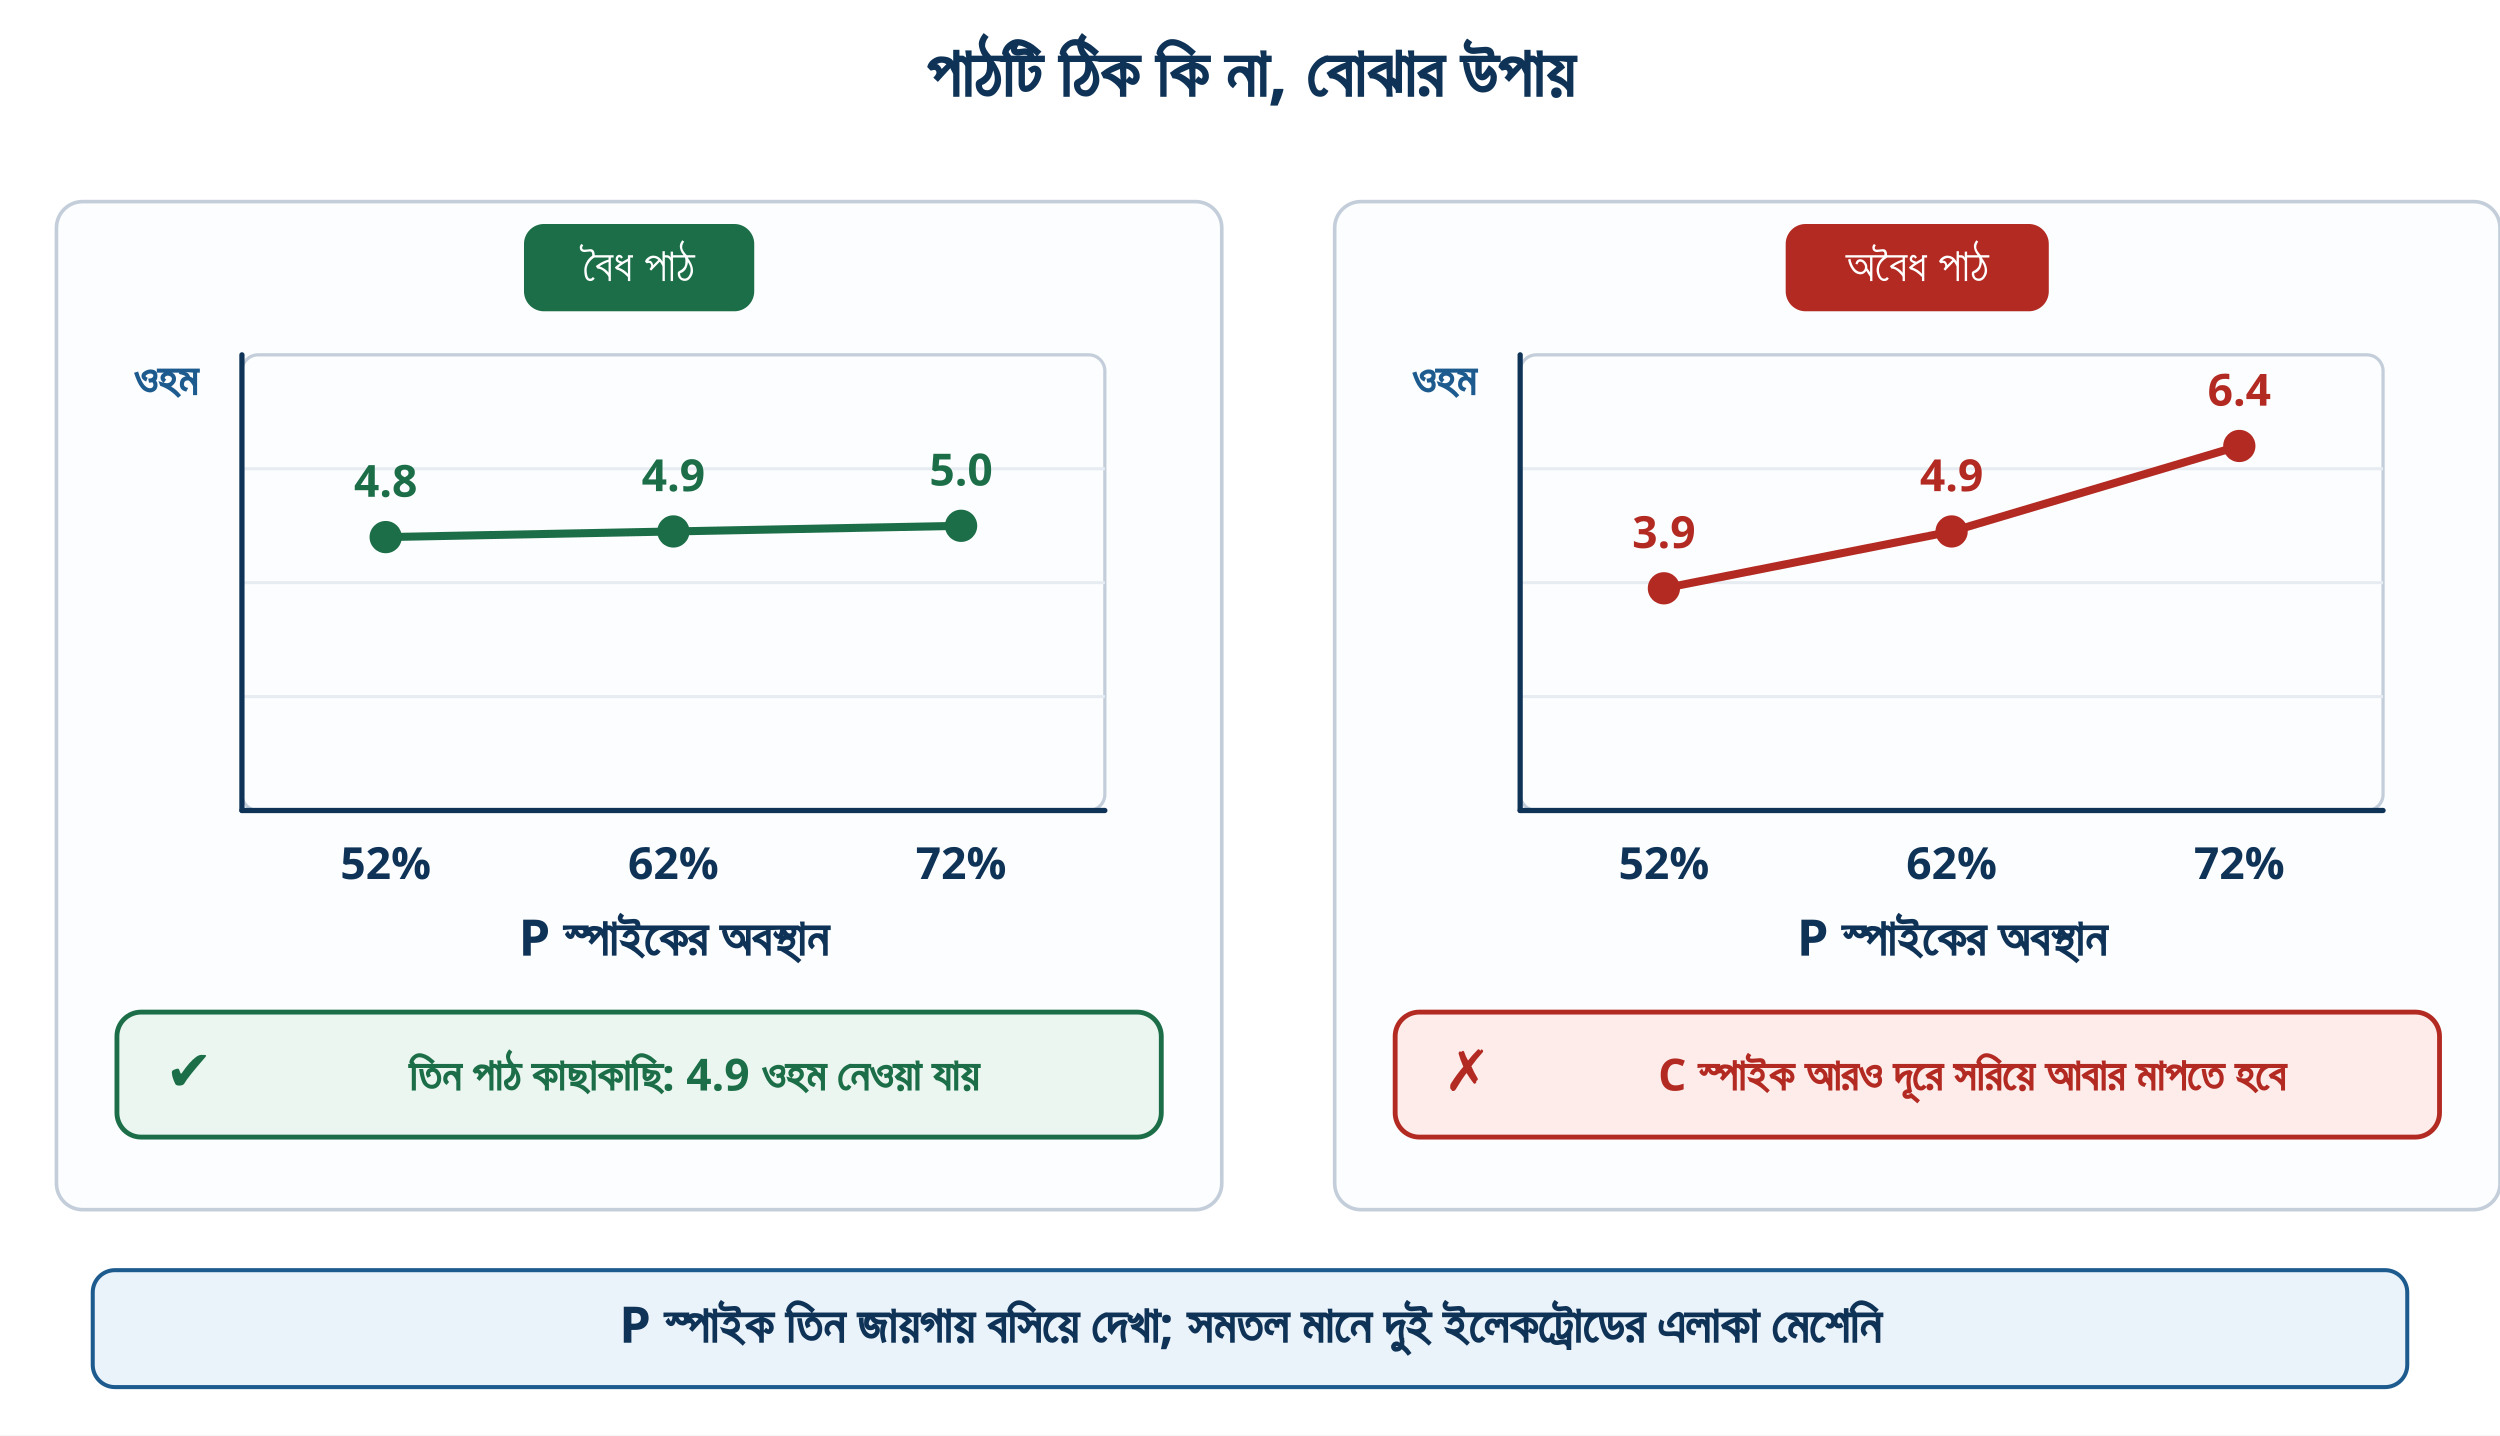
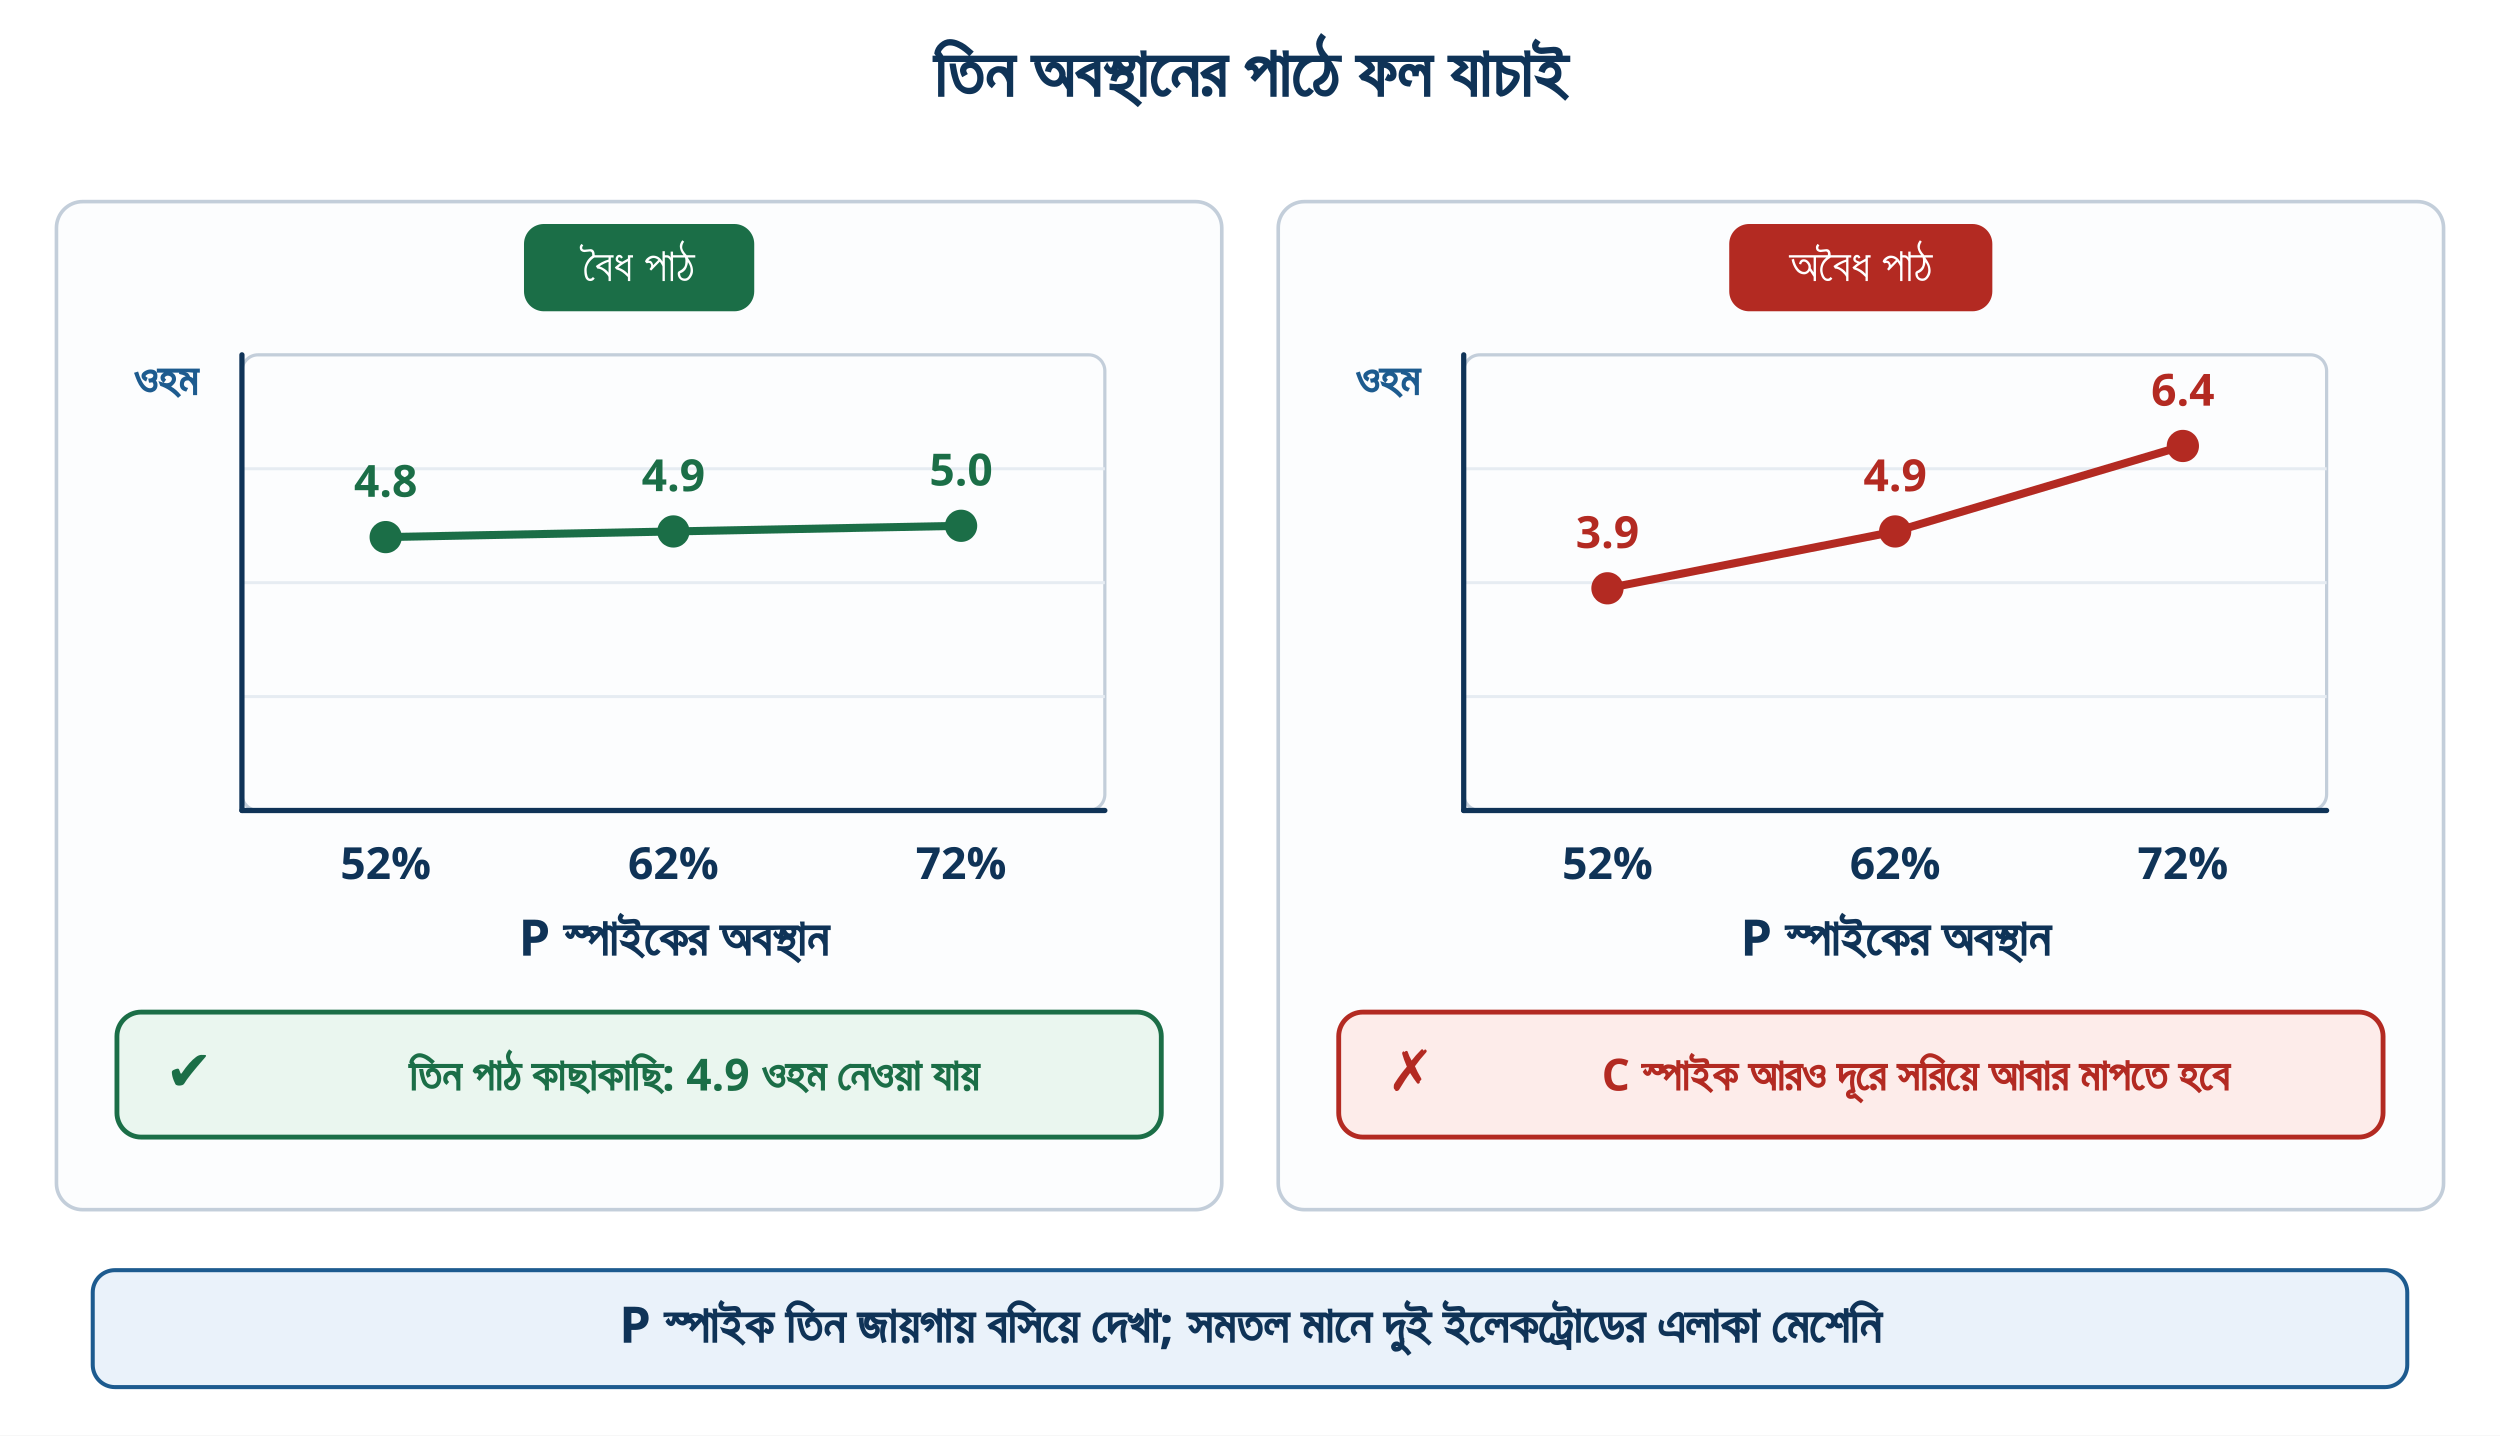
<svg xmlns="http://www.w3.org/2000/svg" width="1240" height="712" viewBox="0 0 1240 712">
  <rect width="1240" height="712" fill="#FFFFFF" />
-   <text x="620.0" y="48.0" font-family="Kalpurush" font-size="34" font-weight="700" fill="#0F3357" text-anchor="middle">পাঠটি ঠিক কি না, বোঝার উপায়</text>
+   <text x="620.0" y="48.0" font-family="Kalpurush" font-size="34" font-weight="700" fill="#0F3357" text-anchor="middle">তিন অবস্থানের পাঠে ফল যাচাই</text>
  <rect x="28.0" y="100.0" width="578.0" height="500.0" rx="13" fill="#FCFDFE" stroke="#C3CEDA" stroke-width="1.8" />
  <rect x="260.8" y="112.0" width="112.4" height="41.5" rx="9" fill="#1B6E47" stroke="#1B6E47" stroke-width="1.8" />
  <text x="317.0" y="139.4" font-family="Kalpurush" font-size="23" font-weight="600" fill="#FFFFFF" text-anchor="middle">বৈধ পাঠ</text>
  <rect x="120.0" y="176.0" width="428.0" height="226.0" rx="8" fill="#FCFDFE" stroke="#C3CEDA" stroke-width="1.6" />
  <line x1="120" y1="232.5" x2="548" y2="232.5" stroke="#E6ECF2" stroke-width="1.5" />
  <line x1="120" y1="289.0" x2="548" y2="289.0" stroke="#E6ECF2" stroke-width="1.5" />
  <line x1="120" y1="345.5" x2="548" y2="345.5" stroke="#E6ECF2" stroke-width="1.5" />
  <circle cx="191.3" cy="266.4" r="8.0" fill="#1B6E47" stroke="none" stroke-width="2" />
  <text x="191.3" y="246.4" font-family="Kalpurush" font-size="22" font-weight="700" fill="#1B6E47" text-anchor="middle">4.8</text>
  <circle cx="334.0" cy="263.6" r="8.0" fill="#1B6E47" stroke="none" stroke-width="2" />
  <text x="334.0" y="243.6" font-family="Kalpurush" font-size="22" font-weight="700" fill="#1B6E47" text-anchor="middle">4.9</text>
  <circle cx="476.7" cy="260.8" r="8.0" fill="#1B6E47" stroke="none" stroke-width="2" />
  <text x="476.7" y="240.8" font-family="Kalpurush" font-size="22" font-weight="700" fill="#1B6E47" text-anchor="middle">5.0</text>
  <path d="M 191.3 266.4 L 334.0 263.6 L 476.7 260.8" fill="none" stroke="#1B6E47" stroke-width="4" stroke-linecap="round" stroke-linejoin="round" />
  <line x1="120.0" y1="402.0" x2="548.0" y2="402.0" stroke="#0F3357" stroke-width="2.6" stroke-linecap="round" />
  <line x1="120.0" y1="176.0" x2="120.0" y2="402.0" stroke="#0F3357" stroke-width="2.6" stroke-linecap="round" />
  <text x="191.3" y="436.0" font-family="Kalpurush" font-size="22" font-weight="700" fill="#0F3357" text-anchor="middle">52%</text>
  <text x="334.0" y="436.0" font-family="Kalpurush" font-size="22" font-weight="700" fill="#0F3357" text-anchor="middle">62%</text>
  <text x="476.7" y="436.0" font-family="Kalpurush" font-size="22" font-weight="700" fill="#0F3357" text-anchor="middle">72%</text>
  <text x="334.0" y="474.0" font-family="Kalpurush" font-size="25" font-weight="700" fill="#0F3357" text-anchor="middle">P স্পাইকের অবস্থান</text>
  <text x="98.0" y="196.0" font-family="Kalpurush" font-size="22" font-weight="700" fill="#1D5B8F" text-anchor="end">ওহম</text>
  <rect x="58.0" y="502.0" width="518.0" height="62.0" rx="12" fill="#EAF6EF" stroke="#1B6E47" stroke-width="2.4" />
  <text x="82.0" y="540.9" font-family="Kalpurush" font-size="28" font-weight="700" fill="#1B6E47" text-anchor="start">✔</text>
  <text x="344.0" y="540.9" font-family="Kalpurush" font-size="22" font-weight="700" fill="#1B6E47" text-anchor="middle">তিন পাঠ কাছাকাছি: 4.9 ওহম নেওয়া যায়</text>
-   <rect x="662.0" y="100.0" width="578.0" height="500.0" rx="13" fill="#FCFDFE" stroke="#C3CEDA" stroke-width="1.8" />
-   <rect x="886.6" y="112.0" width="128.7" height="41.5" rx="9" fill="#B32A22" stroke="#B32A22" stroke-width="1.8" />
-   <text x="951.0" y="139.4" font-family="Kalpurush" font-size="23" font-weight="600" fill="#FFFFFF" text-anchor="middle">অবৈধ পাঠ</text>
-   <rect x="754.0" y="176.0" width="428.0" height="226.0" rx="8" fill="#FCFDFE" stroke="#C3CEDA" stroke-width="1.6" />
-   <line x1="754" y1="232.5" x2="1182" y2="232.5" stroke="#E6ECF2" stroke-width="1.5" />
-   <line x1="754" y1="289.0" x2="1182" y2="289.0" stroke="#E6ECF2" stroke-width="1.5" />
-   <line x1="754" y1="345.5" x2="1182" y2="345.5" stroke="#E6ECF2" stroke-width="1.5" />
-   <circle cx="825.3" cy="291.8" r="8.0" fill="#B32A22" stroke="none" stroke-width="2" />
-   <text x="825.3" y="271.8" font-family="Kalpurush" font-size="22" font-weight="700" fill="#B32A22" text-anchor="middle">3.9</text>
-   <circle cx="968.0" cy="263.6" r="8.0" fill="#B32A22" stroke="none" stroke-width="2" />
-   <text x="968.0" y="243.6" font-family="Kalpurush" font-size="22" font-weight="700" fill="#B32A22" text-anchor="middle">4.9</text>
-   <circle cx="1110.7" cy="221.2" r="8.0" fill="#B32A22" stroke="none" stroke-width="2" />
-   <text x="1110.7" y="201.2" font-family="Kalpurush" font-size="22" font-weight="700" fill="#B32A22" text-anchor="middle">6.4</text>
-   <path d="M 825.3 291.8 L 968.0 263.6 L 1110.7 221.2" fill="none" stroke="#B32A22" stroke-width="4" stroke-linecap="round" stroke-linejoin="round" />
-   <line x1="754.0" y1="402.0" x2="1182.0" y2="402.0" stroke="#0F3357" stroke-width="2.6" stroke-linecap="round" />
-   <line x1="754.0" y1="176.0" x2="754.0" y2="402.0" stroke="#0F3357" stroke-width="2.6" stroke-linecap="round" />
-   <text x="825.3" y="436.0" font-family="Kalpurush" font-size="22" font-weight="700" fill="#0F3357" text-anchor="middle">52%</text>
-   <text x="968.0" y="436.0" font-family="Kalpurush" font-size="22" font-weight="700" fill="#0F3357" text-anchor="middle">62%</text>
-   <text x="1110.7" y="436.0" font-family="Kalpurush" font-size="22" font-weight="700" fill="#0F3357" text-anchor="middle">72%</text>
-   <text x="968.0" y="474.0" font-family="Kalpurush" font-size="25" font-weight="700" fill="#0F3357" text-anchor="middle">P স্পাইকের অবস্থান</text>
-   <text x="732.0" y="196.0" font-family="Kalpurush" font-size="22" font-weight="700" fill="#1D5B8F" text-anchor="end">ওহম</text>
-   <rect x="692.0" y="502.0" width="518.0" height="62.0" rx="12" fill="#FDECEA" stroke="#B32A22" stroke-width="2.4" />
-   <text x="716.0" y="540.9" font-family="Kalpurush" font-size="28" font-weight="700" fill="#B32A22" text-anchor="start">✗</text>
-   <text x="978.0" y="540.9" font-family="Kalpurush" font-size="22" font-weight="700" fill="#B32A22" text-anchor="middle">C স্পাইক আরও দূরে সরিয়ে আবার মাপতে হবে</text>
+   <rect x="634.0" y="100.0" width="578.0" height="500.0" rx="13" fill="#FCFDFE" stroke="#C3CEDA" stroke-width="1.8" />
+   <rect x="858.6" y="112.0" width="128.7" height="41.5" rx="9" fill="#B32A22" stroke="#B32A22" stroke-width="1.8" />
+   <text x="923.0" y="139.4" font-family="Kalpurush" font-size="23" font-weight="600" fill="#FFFFFF" text-anchor="middle">অবৈধ পাঠ</text>
+   <rect x="726.0" y="176.0" width="428.0" height="226.0" rx="8" fill="#FCFDFE" stroke="#C3CEDA" stroke-width="1.6" />
+   <line x1="726" y1="232.5" x2="1154" y2="232.5" stroke="#E6ECF2" stroke-width="1.5" />
+   <line x1="726" y1="289.0" x2="1154" y2="289.0" stroke="#E6ECF2" stroke-width="1.5" />
+   <line x1="726" y1="345.5" x2="1154" y2="345.5" stroke="#E6ECF2" stroke-width="1.5" />
+   <circle cx="797.3" cy="291.8" r="8.0" fill="#B32A22" stroke="none" stroke-width="2" />
+   <text x="797.3" y="271.8" font-family="Kalpurush" font-size="22" font-weight="700" fill="#B32A22" text-anchor="middle">3.9</text>
+   <circle cx="940.0" cy="263.6" r="8.0" fill="#B32A22" stroke="none" stroke-width="2" />
+   <text x="940.0" y="243.6" font-family="Kalpurush" font-size="22" font-weight="700" fill="#B32A22" text-anchor="middle">4.9</text>
+   <circle cx="1082.7" cy="221.2" r="8.0" fill="#B32A22" stroke="none" stroke-width="2" />
+   <text x="1082.7" y="201.2" font-family="Kalpurush" font-size="22" font-weight="700" fill="#B32A22" text-anchor="middle">6.4</text>
+   <path d="M 797.3 291.8 L 940.0 263.6 L 1082.7 221.2" fill="none" stroke="#B32A22" stroke-width="4" stroke-linecap="round" stroke-linejoin="round" />
+   <line x1="726.0" y1="402.0" x2="1154.0" y2="402.0" stroke="#0F3357" stroke-width="2.6" stroke-linecap="round" />
+   <line x1="726.0" y1="176.0" x2="726.0" y2="402.0" stroke="#0F3357" stroke-width="2.6" stroke-linecap="round" />
+   <text x="797.3" y="436.0" font-family="Kalpurush" font-size="22" font-weight="700" fill="#0F3357" text-anchor="middle">52%</text>
+   <text x="940.0" y="436.0" font-family="Kalpurush" font-size="22" font-weight="700" fill="#0F3357" text-anchor="middle">62%</text>
+   <text x="1082.7" y="436.0" font-family="Kalpurush" font-size="22" font-weight="700" fill="#0F3357" text-anchor="middle">72%</text>
+   <text x="940.0" y="474.0" font-family="Kalpurush" font-size="25" font-weight="700" fill="#0F3357" text-anchor="middle">P স্পাইকের অবস্থান</text>
+   <text x="704.0" y="196.0" font-family="Kalpurush" font-size="22" font-weight="700" fill="#1D5B8F" text-anchor="end">ওহম</text>
+   <rect x="664.0" y="502.0" width="518.0" height="62.0" rx="12" fill="#FDECEA" stroke="#B32A22" stroke-width="2.4" />
+   <text x="688.0" y="540.9" font-family="Kalpurush" font-size="28" font-weight="700" fill="#B32A22" text-anchor="start">✗</text>
+   <text x="950.0" y="540.9" font-family="Kalpurush" font-size="22" font-weight="700" fill="#B32A22" text-anchor="middle">C স্পাইক আরও দূরে সরিয়ে আবার মাপতে হবে</text>
  <rect x="46.0" y="630.0" width="1148.0" height="58.0" rx="11" fill="#EAF2FA" stroke="#1D5B8F" stroke-width="2" />
  <text x="620.0" y="666.0" font-family="Kalpurush" font-size="25" font-weight="700" fill="#0F3357" text-anchor="middle">P স্পাইক তিন জায়গায় বসিয়ে দেখা; সমতল মানে দুই ইলেকট্রোডের এলাকা মেশেনি</text>
</svg>
